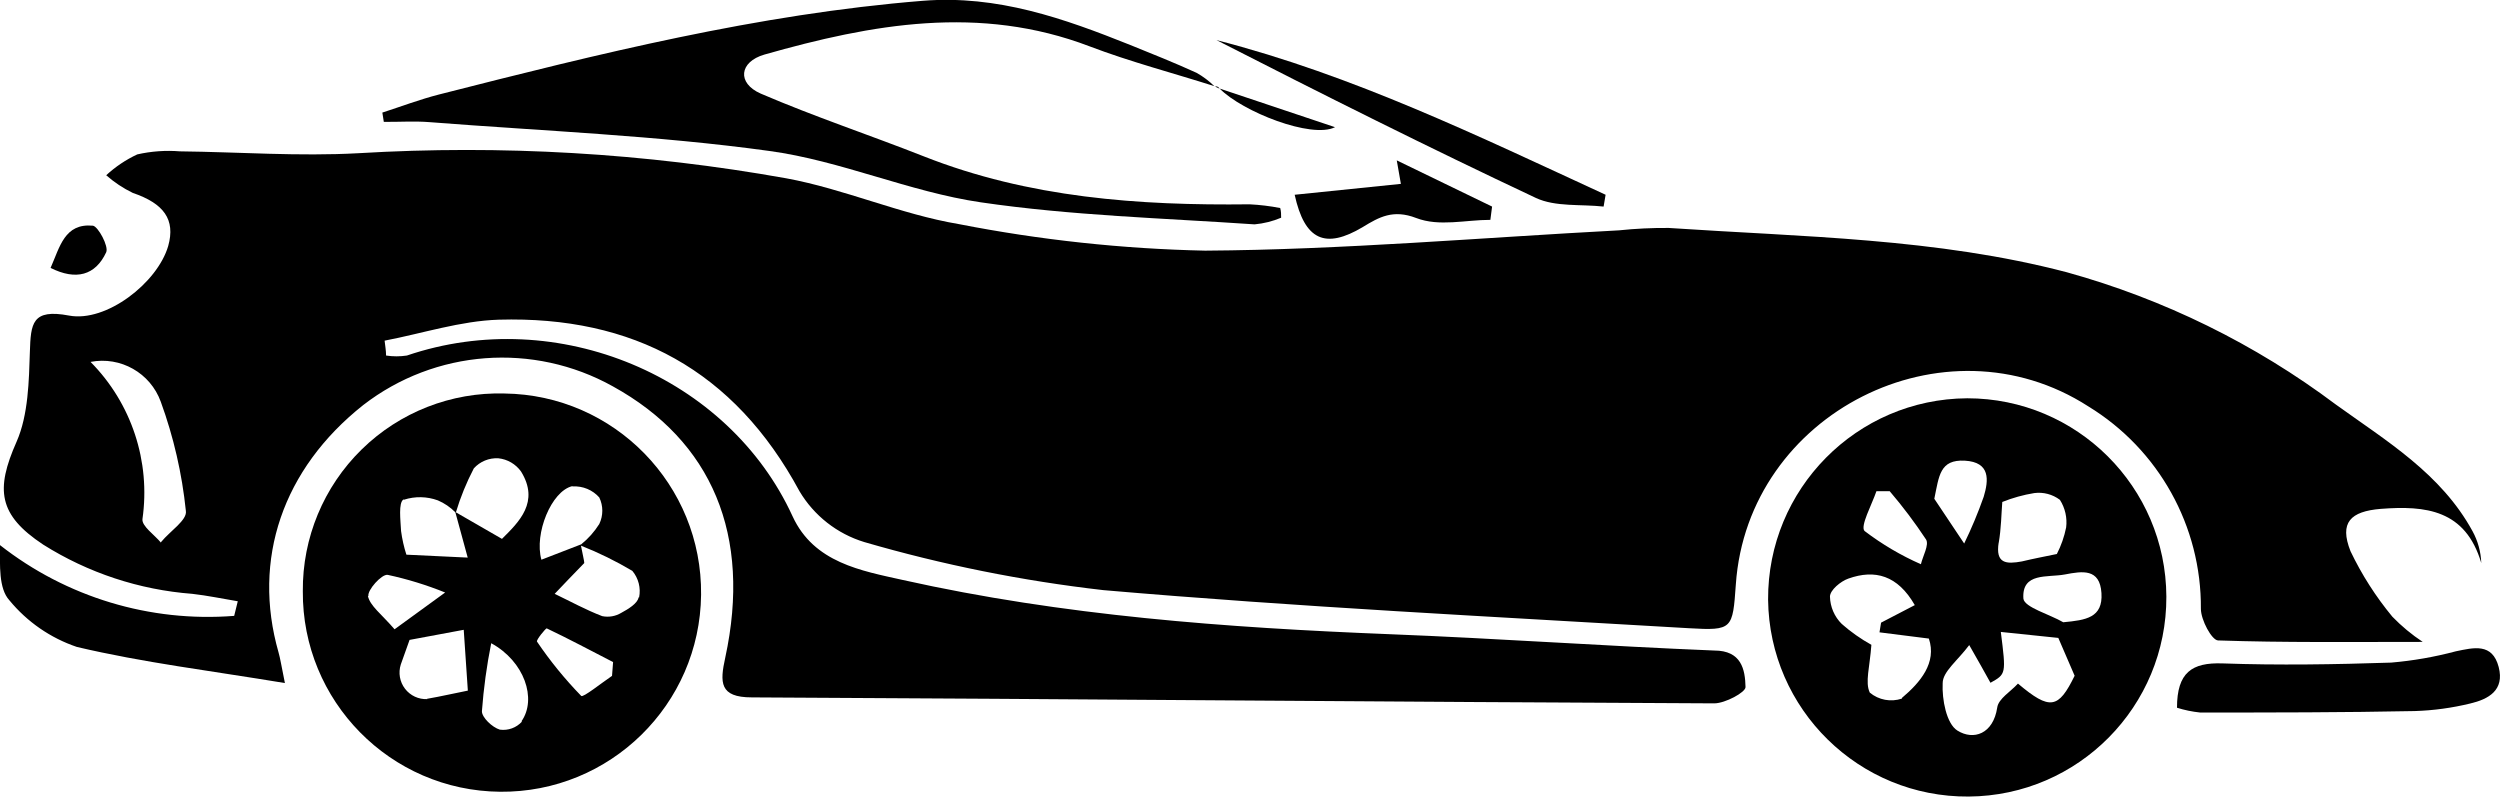
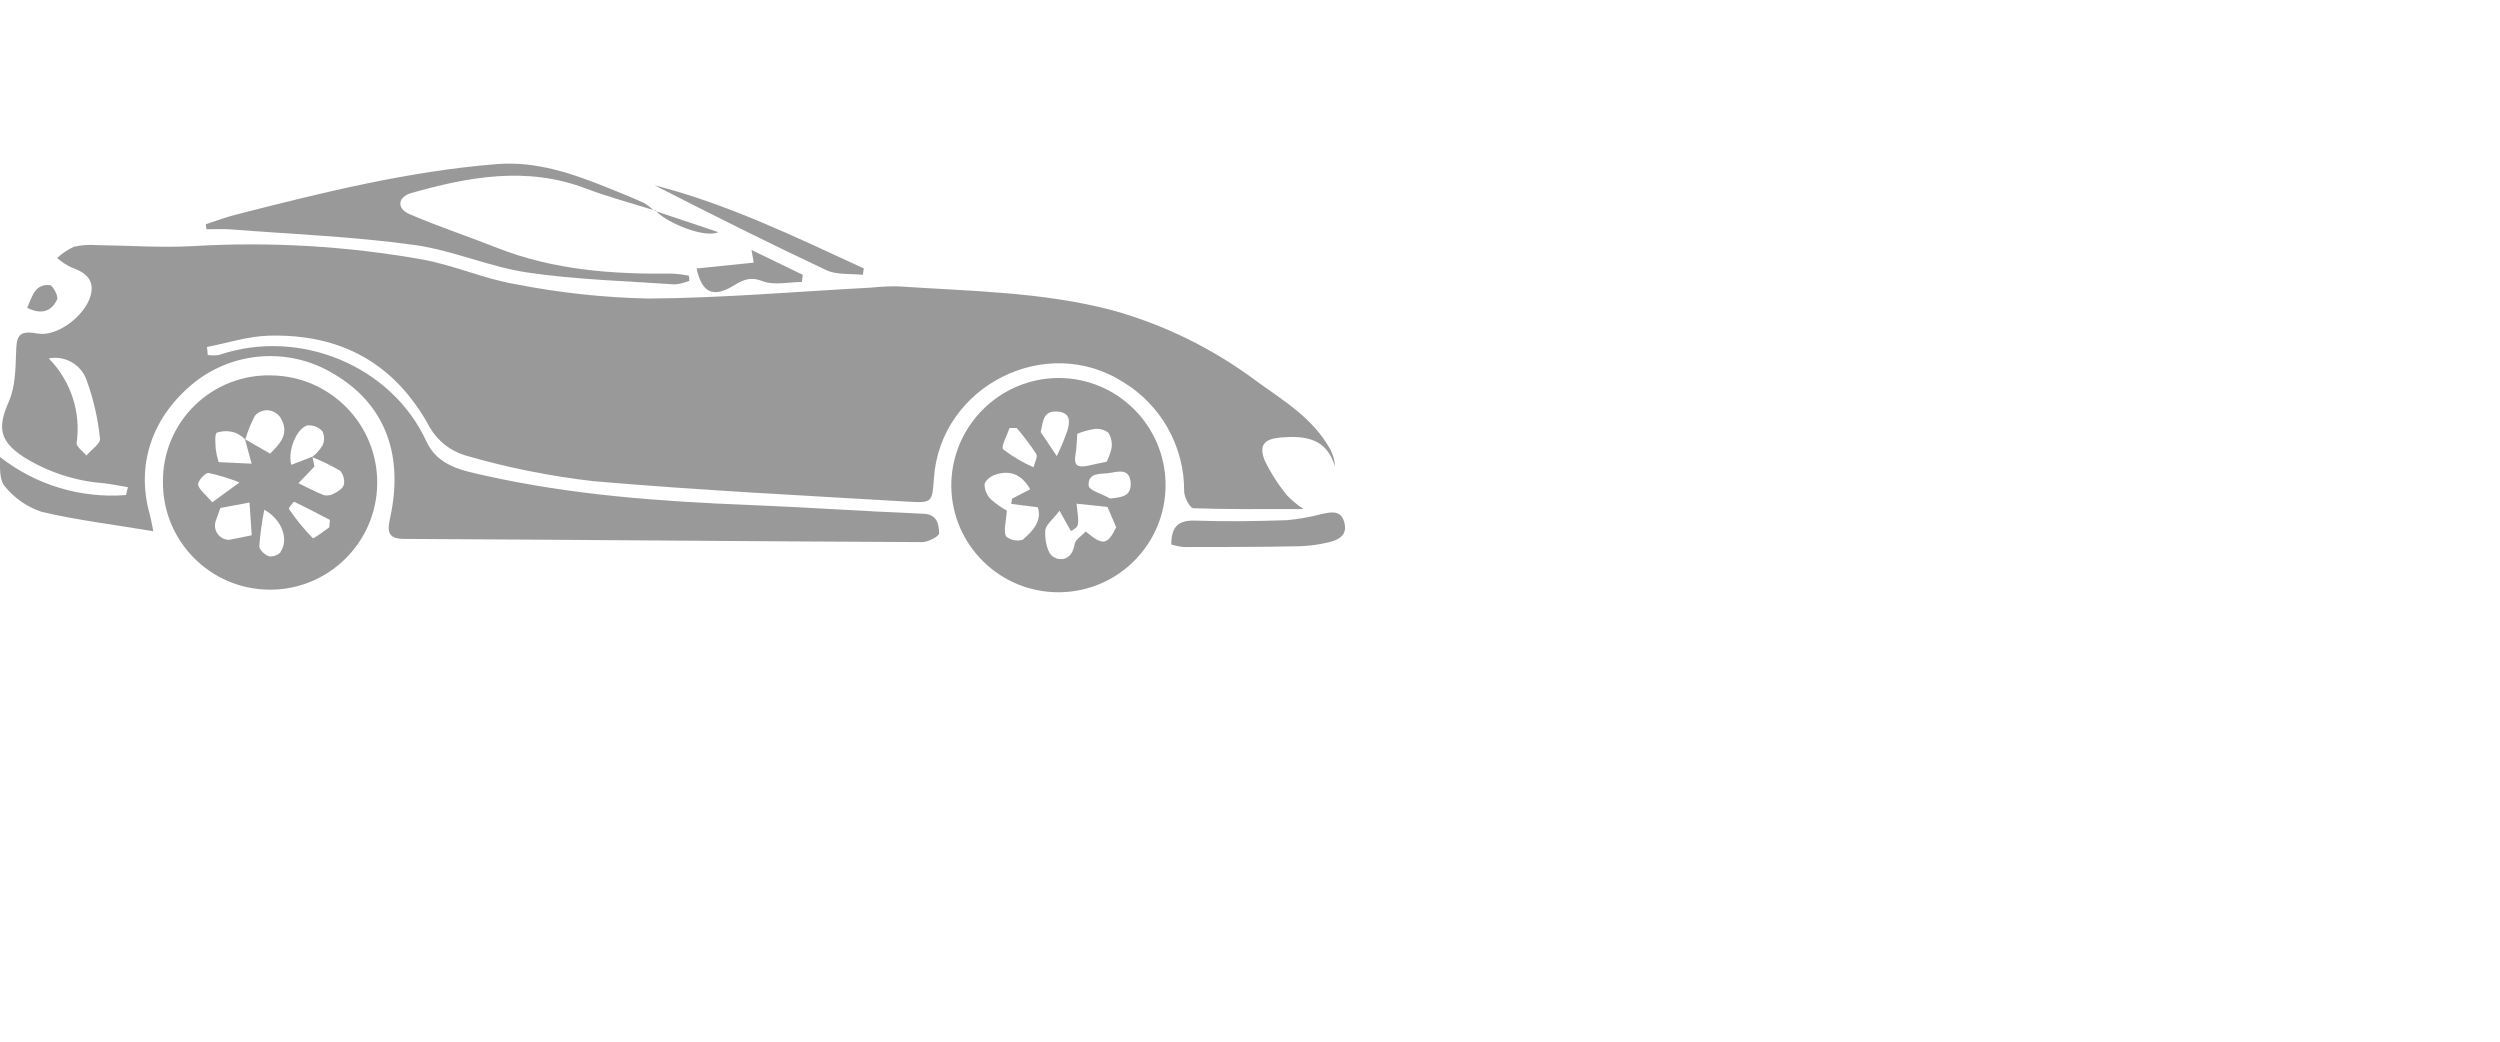
- <svg xmlns="http://www.w3.org/2000/svg" viewBox="0 0 188.31 60.07">
+ <svg xmlns="http://www.w3.org/2000/svg" width="60" height="25" fill="#999999" viewBox="0 0  350 100">
  <g id="图层_2" data-name="图层 2">
    <g id="图层_1-2" data-name="图层 1">
      <path d="M129.12,49c-8.15-.33-16.29-.91-24.45-1.23-12.32-.49-24.6-1.39-36.65-4.08-3.14-.7-6.71-1.3-8.32-4.8C54.88,28.36,42,22.92,30.65,26.78a5.14,5.14,0,0,1-1.57,0c0-.37-.07-.75-.11-1.12,2.87-.55,5.72-1.49,8.6-1.58C47.66,23.79,55.3,27.88,60.22,37a8.59,8.59,0,0,0,4.88,3.83,108.65,108.65,0,0,0,18,3.62c14.68,1.27,29.4,2,44.12,2.87,3.29.19,3.29.07,3.53-3.3.89-12.9,15.71-20.39,26.55-13.41a17.72,17.72,0,0,1,8.48,15.25c0,.84.82,2.36,1.29,2.38,5,.17,9.91.11,15.42.11a13.66,13.66,0,0,1-2.29-1.9,23.93,23.93,0,0,1-3.15-4.93c-.86-2.17,0-3,2.28-3.19,3.38-.26,6.38.06,7.57,4.08a5.39,5.39,0,0,0-.66-2.4c-2.37-4.34-6.48-6.79-10.31-9.55a60.8,60.8,0,0,0-20.24-9.95c-9.83-2.58-19.93-2.66-30-3.34a33.45,33.45,0,0,0-3.74.18c-10.39.55-20.78,1.46-31.17,1.53a108.72,108.72,0,0,1-18.56-2c-4.4-.74-8.6-2.64-13-3.45A136.8,136.8,0,0,0,27,11.54c-4.47.25-9-.09-13.45-.14a10.68,10.68,0,0,0-3.21.23A9.17,9.17,0,0,0,8,13.2a8.93,8.93,0,0,0,2,1.33c2.34.8,3.23,2,2.67,4C11.86,21.31,8,24.3,5.2,23.77s-2.88.6-2.95,2.74-.11,4.74-1,6.76c-1.6,3.61-1.38,5.51,2,7.75a24.57,24.57,0,0,0,11.23,3.71c1.15.13,2.29.37,3.43.56l-.27,1.1A25.36,25.36,0,0,1,0,41.06c0,1.51-.11,3.27.71,4.16a11.25,11.25,0,0,0,5.08,3.51c5,1.18,10.06,1.79,15.67,2.72-.28-1.38-.35-1.86-.48-2.31-2-7,.3-13.81,6.38-18.63a17.12,17.12,0,0,1,18.8-1.41c7.49,4.13,10.46,11.22,8.47,20.43-.41,1.87-.45,3,2,3,24.16.12,48.33.34,72.49.45.83,0,2.38-.84,2.36-1.23C131.45,50.42,131.17,49,129.12,49Zm-117-8.13c-.49-.59-1.45-1.24-1.39-1.77A14,14,0,0,0,6.82,27.26a4.68,4.68,0,0,1,5.29,3A34.23,34.23,0,0,1,14,38.48C14.12,39.17,12.81,40,12.14,40.82Z" />
      <path d="M148.18,30a15.09,15.09,0,0,0-15,15.17,15,15,0,1,0,15-15.17Zm2.37,10.9c.19-1.1.2-2.22.27-3.09a11.48,11.48,0,0,1,2.41-.67,2.64,2.64,0,0,1,1.93.51,3.14,3.14,0,0,1,.47,2.08,7.67,7.67,0,0,1-.7,2c-.87.18-1.76.35-2.64.56C151.13,42.5,150.29,42.47,150.55,40.86ZM141.34,37l1,0a36.84,36.84,0,0,1,2.74,3.64c.24.4-.24,1.23-.39,1.86a20.94,20.94,0,0,1-4.24-2.5C140.09,39.66,141,38,141.34,37Zm1.92,15.62a2.52,2.52,0,0,1-2.42-.45c-.37-.78,0-1.91.12-3.6A12.76,12.76,0,0,1,138.73,47a3,3,0,0,1-.89-2.06c0-.49.81-1.16,1.39-1.36,2-.71,3.71-.25,5,2l-2.54,1.32-.12.73,3.72.47C145.9,49.92,144.65,51.4,143.26,52.57ZM148,34.7c1.93.11,1.8,1.46,1.42,2.72a33.57,33.57,0,0,1-1.47,3.52l-2.25-3.37C146.06,35.84,146.11,34.6,148,34.7Zm4,16.79c-.54.6-1.47,1.14-1.56,1.8-.3,2-1.79,2.5-3,1.74-.83-.52-1.17-2.35-1.11-3.57,0-.87,1.11-1.68,2-2.87.69,1.21,1.14,2,1.6,2.84,1.18-.66,1.18-.66.78-3.83l4.33.45c.34.8.75,1.73,1.23,2.85C155.05,53.39,154.42,53.53,152,51.49Zm3.41-4.62c-1-.59-2.93-1.12-3-1.78-.13-2,1.82-1.57,3.13-1.82s2.63-.47,2.75,1.4S157.11,46.71,155.42,46.87Z" />
      <path d="M38,29.64A14.77,14.77,0,0,0,22.81,44.53,15,15,0,1,0,38,29.64Zm5.14,7a2.48,2.48,0,0,1,2,.83,2.3,2.3,0,0,1,0,2A6.18,6.18,0,0,1,43.78,41h0l-3,1.16C40.23,40.19,41.53,37,43.1,36.62Zm-12.71,1a3.92,3.92,0,0,1,2.55.05,4.09,4.09,0,0,1,1.32.9c.28,1,.55,2,.93,3.41l-4.62-.22A10.33,10.33,0,0,1,30.21,40C30.17,39.18,30,37.88,30.39,37.62Zm-2.68,7.26c-.09-.45,1-1.67,1.45-1.6a26.32,26.32,0,0,1,4.33,1.33l-3.81,2.77C28.72,46.24,27.86,45.63,27.71,44.88Zm4.44,7.76a2,2,0,0,1-2-2.61c.24-.66.47-1.32.66-1.85l4.08-.76c.12,1.76.22,3.22.31,4.58C34.35,52.19,33.26,52.45,32.15,52.64Zm7.13,1.69a1.9,1.9,0,0,1-1.67.61c-.57-.17-1.36-.92-1.35-1.39a41.73,41.73,0,0,1,.7-5.12C39.5,49.81,40.46,52.65,39.28,54.33ZM37.81,40.59l-3.47-2a19,19,0,0,1,1.35-3.31,2.31,2.31,0,0,1,1.85-.76,2.41,2.41,0,0,1,1.71,1C40.66,37.81,39.1,39.31,37.81,40.59ZM46.1,50.91c-.8.54-2.18,1.65-2.32,1.51a29.88,29.88,0,0,1-3.33-4.09c-.08-.12.65-1,.73-1,1.68.8,3.33,1.68,5,2.54Zm2-5.91c-.07.45-.78.88-1.3,1.16a2,2,0,0,1-1.44.25c-1.23-.47-2.39-1.11-3.58-1.68.66-.7,1.33-1.39,2.23-2.32,0-.16-.14-.72-.25-1.31A27.25,27.25,0,0,1,47.63,43,2.39,2.39,0,0,1,48.14,45Z" />
      <path d="M91.74,6.54l-.22-.06.16.13Z" />
      <path d="M32.35,9.2c8.54.67,17.12,1,25.59,2.17,5.39.73,10.55,3.08,15.94,3.87,6.81,1,13.74,1.19,20.62,1.66a6.75,6.75,0,0,0,2-.5c0-.24,0-.49-.07-.73a16.23,16.23,0,0,0-2.3-.28c-8.37.1-16.63-.49-24.54-3.61-4.08-1.61-8.27-3-12.29-4.73-1.8-.79-1.62-2.39.28-2.94,8.09-2.3,16.21-3.78,24.49-.62,3.07,1.17,6.26,2,9.4,3a6.51,6.51,0,0,0-1.33-1c-1.64-.75-3.32-1.42-5-2.1-5-2-10-3.78-15.63-3.33-12.43,1-24.44,4-36.45,7.06-1.44.37-2.84.9-4.26,1.36l.11.7C30.1,9.19,31.23,9.11,32.35,9.2Z" />
      <path d="M188.21,50.24c-.48-1.83-1.88-1.46-3.23-1.18a28.23,28.23,0,0,1-4.87.85c-4.23.14-8.47.21-12.7.06-2.31-.08-3.43.68-3.43,3.34a8.85,8.85,0,0,0,1.74.36c5.39,0,10.78,0,16.17-.11a20.32,20.32,0,0,0,4.18-.57C187.43,52.67,188.67,52,188.21,50.24Z" />
      <path d="M120.79,15.56l.15-.89c-9.57-4.41-19-9-29.31-11.65,8,4.09,16,8.1,24.06,11.89C117.17,15.6,119.08,15.37,120.79,15.56Z" />
      <path d="M102.67,17.09c1.2-.73,2.26-1.34,4-.67s3.71.14,5.59.14l.13-1-7.18-3.48c.17,1,.26,1.48.31,1.77l-8,.82C98.27,18.09,99.82,18.8,102.67,17.09Z" />
      <path d="M8,19c.2-.45-.61-1.94-1-2-2.14-.2-2.49,1.6-3.19,3.18C5.72,21.14,7.19,20.75,8,19Z" />
      <path d="M91.74,6.54l-.06.07.19.06Z" />
      <path d="M100.56,9.58,91.87,6.67C93.57,8.41,98.79,10.47,100.56,9.58Z" />
    </g>
  </g>
</svg>
